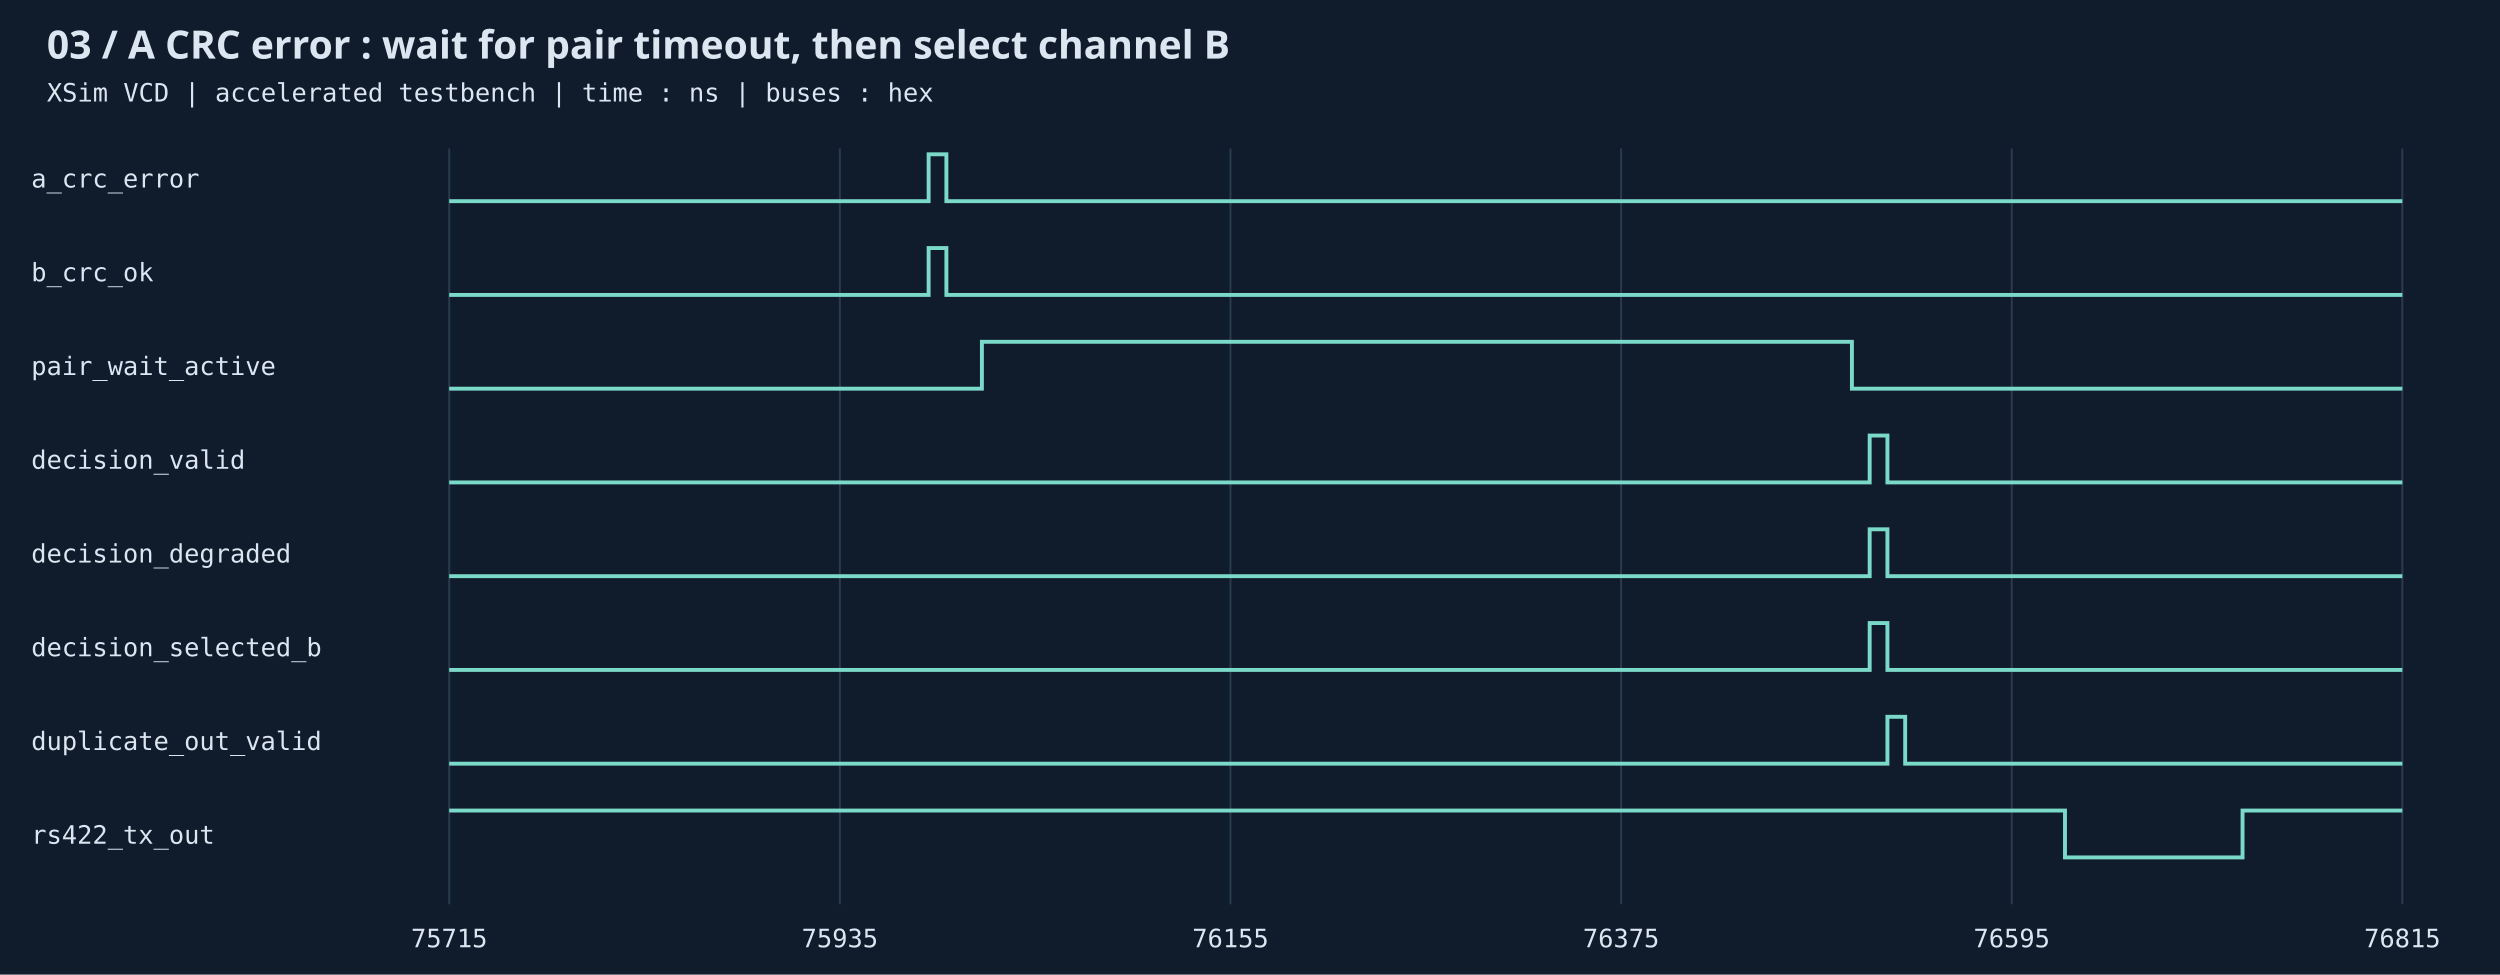
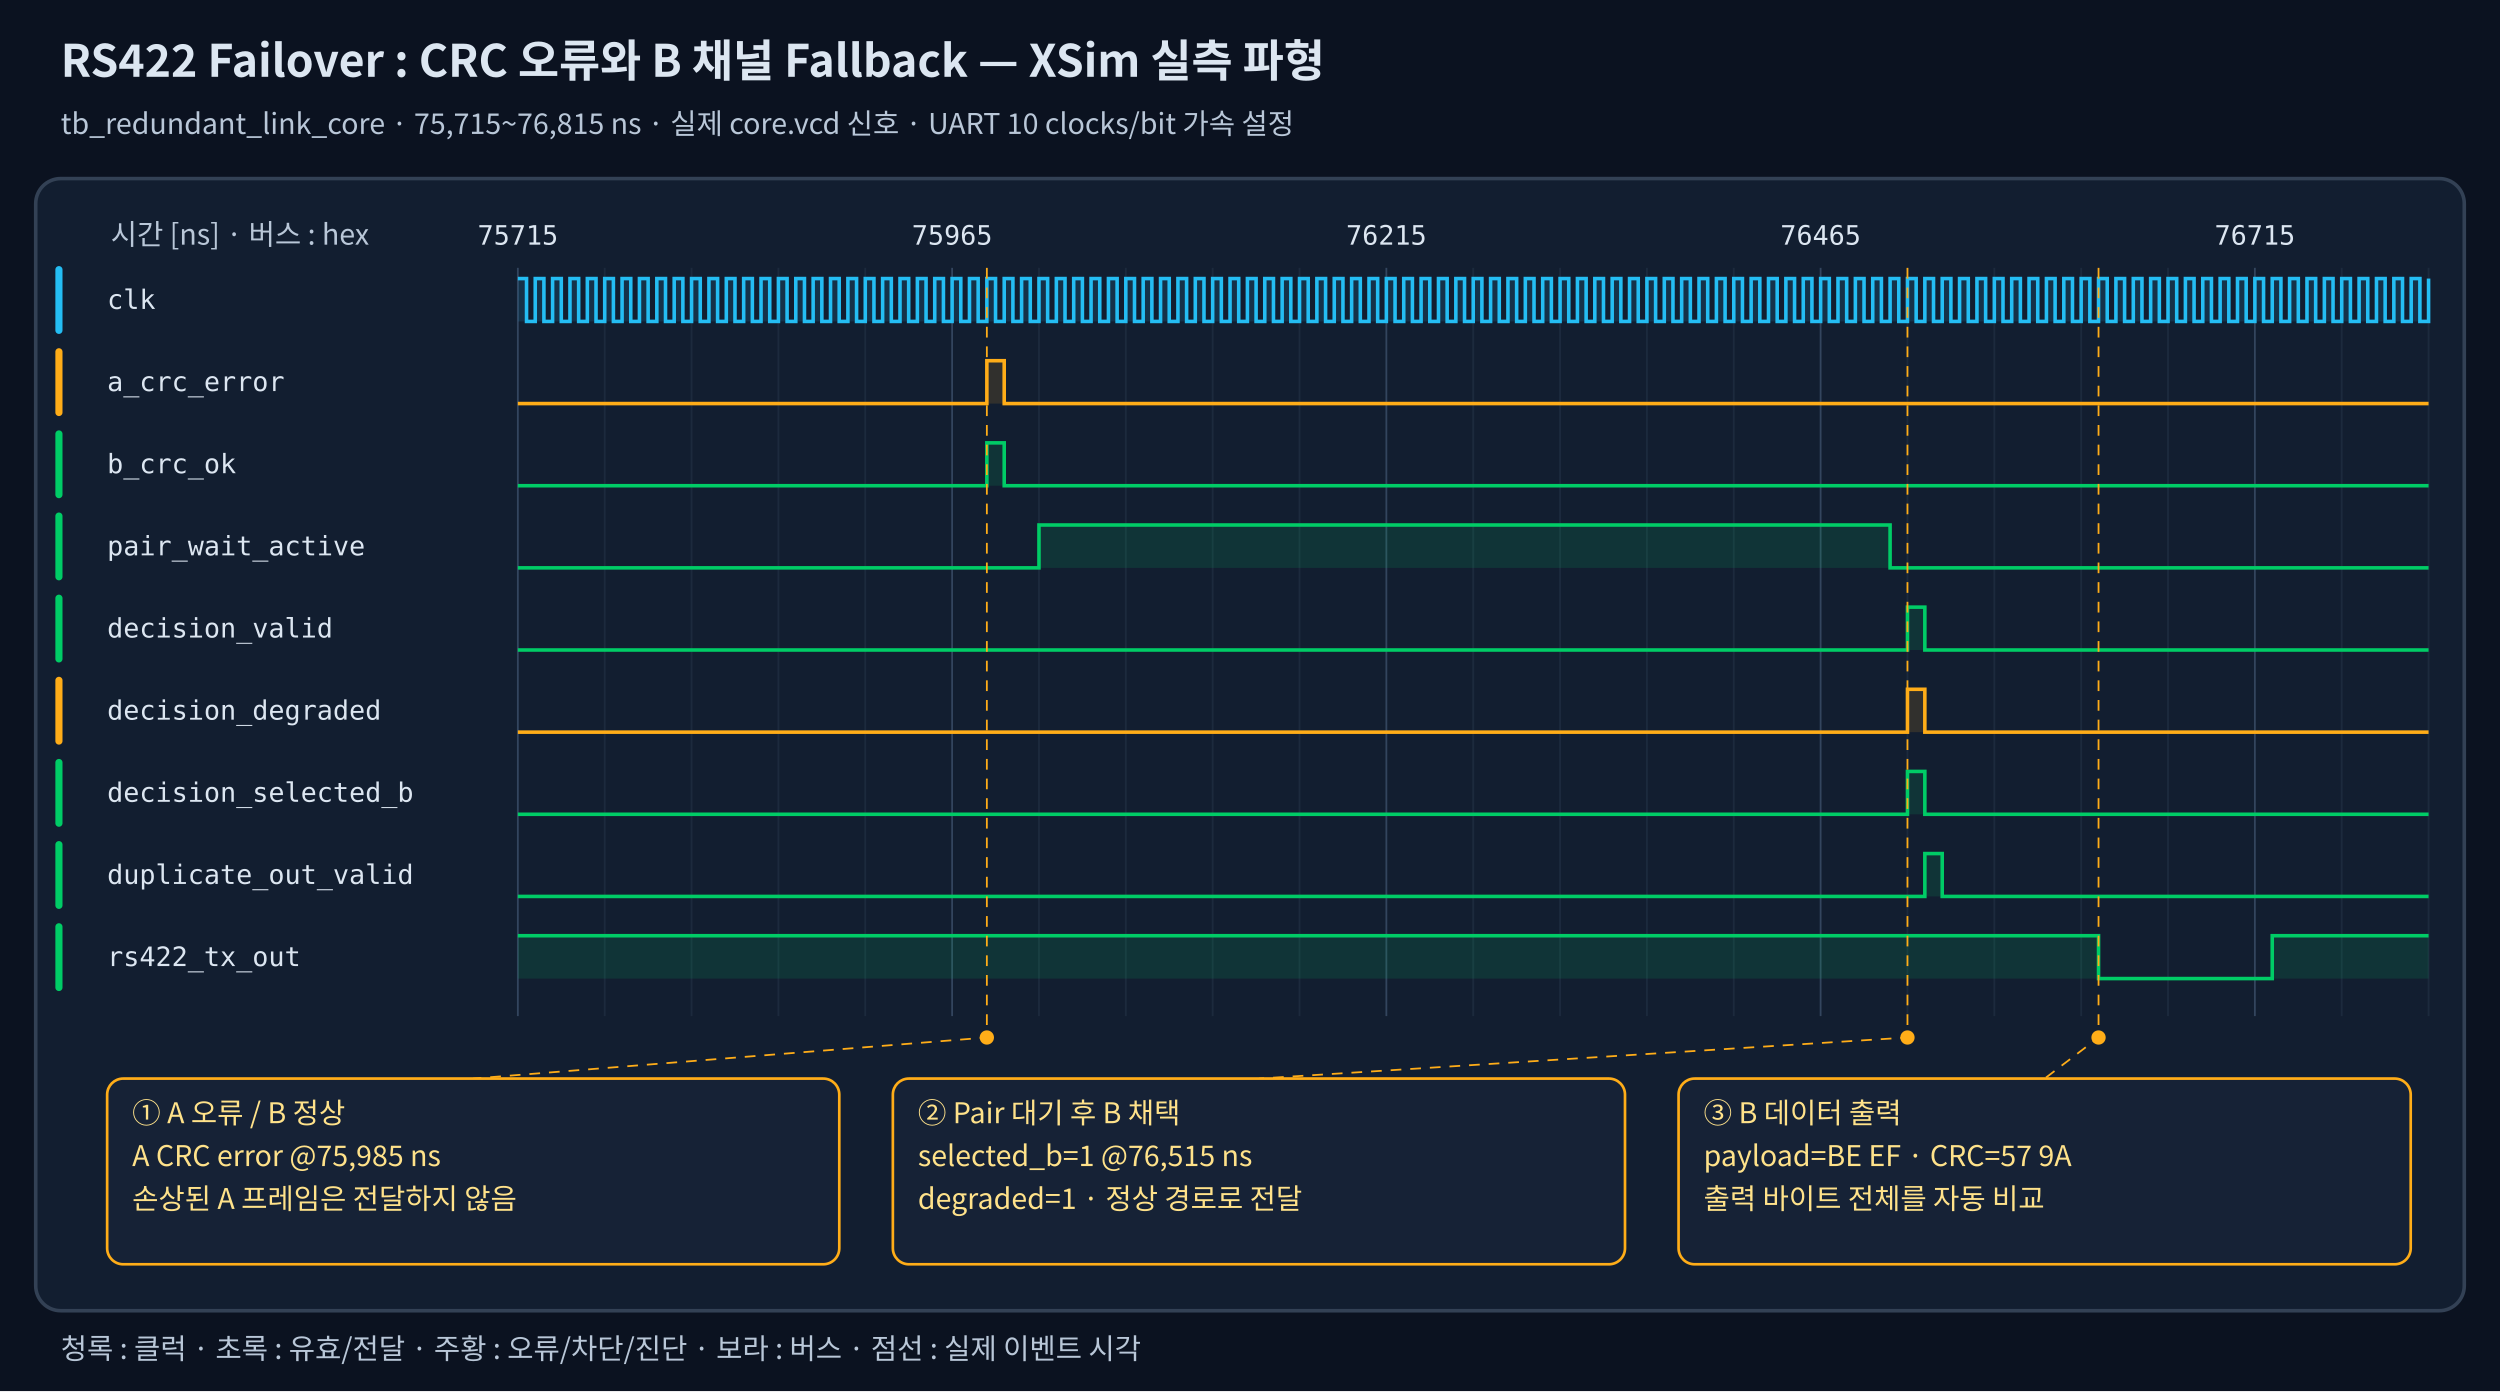
- <svg xmlns="http://www.w3.org/2000/svg" width="1280" height="499" viewBox="0 0 1280 499">
-   <rect width="100%" height="100%" fill="#101b2b" />
-   <style>text{font-family:monospace;fill:#dce6f1;font-size:13px}.title{font-family:sans-serif;font-size:20px;font-weight:bold}</style>
-   <text x="24" y="30" class="title">03 / A CRC error : wait for pair timeout, then select channel B</text>
-   <text x="24" y="52">XSim VCD | accelerated testbench | time : ns | buses : hex</text>
-   <path d="M230.0,76 V463" stroke="#293b50" />
-   <text x="230.0" y="485" text-anchor="middle">75715</text>
-   <path d="M430.0,76 V463" stroke="#293b50" />
-   <text x="430.0" y="485" text-anchor="middle">75935</text>
-   <path d="M630.0,76 V463" stroke="#293b50" />
-   <text x="630.0" y="485" text-anchor="middle">76155</text>
-   <path d="M830.0,76 V463" stroke="#293b50" />
-   <text x="830.0" y="485" text-anchor="middle">76375</text>
-   <path d="M1030.0,76 V463" stroke="#293b50" />
-   <text x="1030.0" y="485" text-anchor="middle">76595</text>
-   <path d="M1230.0,76 V463" stroke="#293b50" />
-   <text x="1230.0" y="485" text-anchor="middle">76815</text>
-   <text x="16" y="96">a_crc_error</text>
-   <path d="M230.00,103H475.45V79H484.55V103H1230.00V103" fill="none" stroke="#7bd9ca" stroke-width="2" />
-   <text x="16" y="144">b_crc_ok</text>
-   <path d="M230.00,151H475.45V127H484.55V151H1230.00V151" fill="none" stroke="#7bd9ca" stroke-width="2" />
-   <text x="16" y="192">pair_wait_active</text>
-   <path d="M230.00,199H502.73V175H948.18V199H1230.00V199" fill="none" stroke="#7bd9ca" stroke-width="2" />
-   <text x="16" y="240">decision_valid</text>
-   <path d="M230.00,247H957.27V223H966.36V247H1230.00V247" fill="none" stroke="#7bd9ca" stroke-width="2" />
-   <text x="16" y="288">decision_degraded</text>
-   <path d="M230.00,295H957.27V271H966.36V295H1230.00V295" fill="none" stroke="#7bd9ca" stroke-width="2" />
-   <text x="16" y="336">decision_selected_b</text>
-   <path d="M230.00,343H957.27V319H966.36V343H1230.00V343" fill="none" stroke="#7bd9ca" stroke-width="2" />
-   <text x="16" y="384">duplicate_out_valid</text>
-   <path d="M230.00,391H966.36V367H975.45V391H1230.00V391" fill="none" stroke="#7bd9ca" stroke-width="2" />
-   <text x="16" y="432">rs422_tx_out</text>
-   <path d="M230.00,415H1057.27V439H1148.18V415H1230.00V415" fill="none" stroke="#7bd9ca" stroke-width="2" />
+ <svg xmlns="http://www.w3.org/2000/svg" width="1400" height="779" viewBox="0 0 1400 779">
+   <rect width="100%" height="100%" fill="#0b1220" />
+   <style>text{font-family:"DejaVu Sans Mono",monospace;fill:#dce6f1;font-size:15px}.title,.note,.sub{font-family:"Noto Sans CJK KR",sans-serif}.title{font-size:25px;font-weight:bold}.note{fill:#ffe28a;font-size:16px}.sub{font-size:16px;fill:#b9c7d8}</style>
+   <text x="34" y="43" class="title">RS422 Failover : CRC 오류와 B 채널 Fallback — XSim 실측 파형</text>
+   <text x="34" y="75" class="sub">tb_redundant_link_core · 75,715~76,815 ns · 실제 core.vcd 신호 · UART 10 clocks/bit 가속 설정</text>
+   <rect x="20" y="100" width="1360" height="634" rx="14" fill="#121e30" stroke="#334155" stroke-width="2" />
+   <text x="62" y="137" class="sub">시간 [ns] · 버스 : hex</text>
+   <path d="M290.0,150 V569" stroke="#33455e" />
+   <text x="290.0" y="137" text-anchor="middle">75715</text>
+   <path d="M338.636,150 V569" stroke="#1c2a3d" />
+   <path d="M387.273,150 V569" stroke="#1c2a3d" />
+   <path d="M435.909,150 V569" stroke="#1c2a3d" />
+   <path d="M484.545,150 V569" stroke="#1c2a3d" />
+   <path d="M533.182,150 V569" stroke="#33455e" />
+   <text x="533.182" y="137" text-anchor="middle">75965</text>
+   <path d="M581.818,150 V569" stroke="#1c2a3d" />
+   <path d="M630.455,150 V569" stroke="#1c2a3d" />
+   <path d="M679.091,150 V569" stroke="#1c2a3d" />
+   <path d="M727.727,150 V569" stroke="#1c2a3d" />
+   <path d="M776.364,150 V569" stroke="#33455e" />
+   <text x="776.364" y="137" text-anchor="middle">76215</text>
+   <path d="M825.0,150 V569" stroke="#1c2a3d" />
+   <path d="M873.636,150 V569" stroke="#1c2a3d" />
+   <path d="M922.273,150 V569" stroke="#1c2a3d" />
+   <path d="M970.909,150 V569" stroke="#1c2a3d" />
+   <path d="M1019.545,150 V569" stroke="#33455e" />
+   <text x="1019.545" y="137" text-anchor="middle">76465</text>
+   <path d="M1068.182,150 V569" stroke="#1c2a3d" />
+   <path d="M1116.818,150 V569" stroke="#1c2a3d" />
+   <path d="M1165.455,150 V569" stroke="#1c2a3d" />
+   <path d="M1214.091,150 V569" stroke="#1c2a3d" />
+   <path d="M1262.727,150 V569" stroke="#33455e" />
+   <text x="1262.727" y="137" text-anchor="middle">76715</text>
+   <path d="M1311.364,150 V569" stroke="#1c2a3d" />
+   <path d="M1360.0,150 V569" stroke="#1c2a3d" />
+   <path d="M33,151 V185" stroke="#24bdf3" stroke-width="4" stroke-linecap="round" />
+   <text x="60" y="173">clk</text>
+   <rect x="290.0" y="156" width="4.864" height="24" fill="#24bdf3" opacity="0.13" />
+   <rect x="299.727" y="156" width="4.864" height="24" fill="#24bdf3" opacity="0.13" />
+   <rect x="309.455" y="156" width="4.864" height="24" fill="#24bdf3" opacity="0.13" />
+   <rect x="319.182" y="156" width="4.864" height="24" fill="#24bdf3" opacity="0.13" />
+   <rect x="328.909" y="156" width="4.864" height="24" fill="#24bdf3" opacity="0.13" />
+   <rect x="338.636" y="156" width="4.864" height="24" fill="#24bdf3" opacity="0.13" />
+   <rect x="348.364" y="156" width="4.864" height="24" fill="#24bdf3" opacity="0.13" />
+   <rect x="358.091" y="156" width="4.864" height="24" fill="#24bdf3" opacity="0.13" />
+   <rect x="367.818" y="156" width="4.864" height="24" fill="#24bdf3" opacity="0.13" />
+   <rect x="377.545" y="156" width="4.864" height="24" fill="#24bdf3" opacity="0.13" />
+   <rect x="387.273" y="156" width="4.864" height="24" fill="#24bdf3" opacity="0.13" />
+   <rect x="397.0" y="156" width="4.864" height="24" fill="#24bdf3" opacity="0.13" />
+   <rect x="406.727" y="156" width="4.864" height="24" fill="#24bdf3" opacity="0.13" />
+   <rect x="416.455" y="156" width="4.864" height="24" fill="#24bdf3" opacity="0.13" />
+   <rect x="426.182" y="156" width="4.864" height="24" fill="#24bdf3" opacity="0.13" />
+   <rect x="435.909" y="156" width="4.864" height="24" fill="#24bdf3" opacity="0.13" />
+   <rect x="445.636" y="156" width="4.864" height="24" fill="#24bdf3" opacity="0.13" />
+   <rect x="455.364" y="156" width="4.864" height="24" fill="#24bdf3" opacity="0.13" />
+   <rect x="465.091" y="156" width="4.864" height="24" fill="#24bdf3" opacity="0.13" />
+   <rect x="474.818" y="156" width="4.864" height="24" fill="#24bdf3" opacity="0.13" />
+   <rect x="484.545" y="156" width="4.864" height="24" fill="#24bdf3" opacity="0.13" />
+   <rect x="494.273" y="156" width="4.864" height="24" fill="#24bdf3" opacity="0.13" />
+   <rect x="504.0" y="156" width="4.864" height="24" fill="#24bdf3" opacity="0.13" />
+   <rect x="513.727" y="156" width="4.864" height="24" fill="#24bdf3" opacity="0.13" />
+   <rect x="523.455" y="156" width="4.864" height="24" fill="#24bdf3" opacity="0.13" />
+   <rect x="533.182" y="156" width="4.864" height="24" fill="#24bdf3" opacity="0.13" />
+   <rect x="542.909" y="156" width="4.864" height="24" fill="#24bdf3" opacity="0.13" />
+   <rect x="552.636" y="156" width="4.864" height="24" fill="#24bdf3" opacity="0.13" />
+   <rect x="562.364" y="156" width="4.864" height="24" fill="#24bdf3" opacity="0.13" />
+   <rect x="572.091" y="156" width="4.864" height="24" fill="#24bdf3" opacity="0.13" />
+   <rect x="581.818" y="156" width="4.864" height="24" fill="#24bdf3" opacity="0.13" />
+   <rect x="591.545" y="156" width="4.864" height="24" fill="#24bdf3" opacity="0.13" />
+   <rect x="601.273" y="156" width="4.864" height="24" fill="#24bdf3" opacity="0.13" />
+   <rect x="611.0" y="156" width="4.864" height="24" fill="#24bdf3" opacity="0.13" />
+   <rect x="620.727" y="156" width="4.864" height="24" fill="#24bdf3" opacity="0.13" />
+   <rect x="630.455" y="156" width="4.864" height="24" fill="#24bdf3" opacity="0.13" />
+   <rect x="640.182" y="156" width="4.864" height="24" fill="#24bdf3" opacity="0.13" />
+   <rect x="649.909" y="156" width="4.864" height="24" fill="#24bdf3" opacity="0.13" />
+   <rect x="659.636" y="156" width="4.864" height="24" fill="#24bdf3" opacity="0.13" />
+   <rect x="669.364" y="156" width="4.864" height="24" fill="#24bdf3" opacity="0.13" />
+   <rect x="679.091" y="156" width="4.864" height="24" fill="#24bdf3" opacity="0.13" />
+   <rect x="688.818" y="156" width="4.864" height="24" fill="#24bdf3" opacity="0.13" />
+   <rect x="698.545" y="156" width="4.864" height="24" fill="#24bdf3" opacity="0.13" />
+   <rect x="708.273" y="156" width="4.864" height="24" fill="#24bdf3" opacity="0.13" />
+   <rect x="718.0" y="156" width="4.864" height="24" fill="#24bdf3" opacity="0.13" />
+   <rect x="727.727" y="156" width="4.864" height="24" fill="#24bdf3" opacity="0.13" />
+   <rect x="737.455" y="156" width="4.864" height="24" fill="#24bdf3" opacity="0.13" />
+   <rect x="747.182" y="156" width="4.864" height="24" fill="#24bdf3" opacity="0.13" />
+   <rect x="756.909" y="156" width="4.864" height="24" fill="#24bdf3" opacity="0.13" />
+   <rect x="766.636" y="156" width="4.864" height="24" fill="#24bdf3" opacity="0.13" />
+   <rect x="776.364" y="156" width="4.864" height="24" fill="#24bdf3" opacity="0.13" />
+   <rect x="786.091" y="156" width="4.864" height="24" fill="#24bdf3" opacity="0.13" />
+   <rect x="795.818" y="156" width="4.864" height="24" fill="#24bdf3" opacity="0.13" />
+   <rect x="805.545" y="156" width="4.864" height="24" fill="#24bdf3" opacity="0.13" />
+   <rect x="815.273" y="156" width="4.864" height="24" fill="#24bdf3" opacity="0.13" />
+   <rect x="825.0" y="156" width="4.864" height="24" fill="#24bdf3" opacity="0.13" />
+   <rect x="834.727" y="156" width="4.864" height="24" fill="#24bdf3" opacity="0.13" />
+   <rect x="844.455" y="156" width="4.864" height="24" fill="#24bdf3" opacity="0.13" />
+   <rect x="854.182" y="156" width="4.864" height="24" fill="#24bdf3" opacity="0.13" />
+   <rect x="863.909" y="156" width="4.864" height="24" fill="#24bdf3" opacity="0.13" />
+   <rect x="873.636" y="156" width="4.864" height="24" fill="#24bdf3" opacity="0.13" />
+   <rect x="883.364" y="156" width="4.864" height="24" fill="#24bdf3" opacity="0.13" />
+   <rect x="893.091" y="156" width="4.864" height="24" fill="#24bdf3" opacity="0.13" />
+   <rect x="902.818" y="156" width="4.864" height="24" fill="#24bdf3" opacity="0.13" />
+   <rect x="912.545" y="156" width="4.864" height="24" fill="#24bdf3" opacity="0.13" />
+   <rect x="922.273" y="156" width="4.864" height="24" fill="#24bdf3" opacity="0.13" />
+   <rect x="932.0" y="156" width="4.864" height="24" fill="#24bdf3" opacity="0.13" />
+   <rect x="941.727" y="156" width="4.864" height="24" fill="#24bdf3" opacity="0.13" />
+   <rect x="951.455" y="156" width="4.864" height="24" fill="#24bdf3" opacity="0.13" />
+   <rect x="961.182" y="156" width="4.864" height="24" fill="#24bdf3" opacity="0.13" />
+   <rect x="970.909" y="156" width="4.864" height="24" fill="#24bdf3" opacity="0.13" />
+   <rect x="980.636" y="156" width="4.864" height="24" fill="#24bdf3" opacity="0.13" />
+   <rect x="990.364" y="156" width="4.864" height="24" fill="#24bdf3" opacity="0.13" />
+   <rect x="1000.091" y="156" width="4.864" height="24" fill="#24bdf3" opacity="0.13" />
+   <rect x="1009.818" y="156" width="4.864" height="24" fill="#24bdf3" opacity="0.13" />
+   <rect x="1019.545" y="156" width="4.864" height="24" fill="#24bdf3" opacity="0.13" />
+   <rect x="1029.273" y="156" width="4.864" height="24" fill="#24bdf3" opacity="0.13" />
+   <rect x="1039.0" y="156" width="4.864" height="24" fill="#24bdf3" opacity="0.13" />
+   <rect x="1048.727" y="156" width="4.864" height="24" fill="#24bdf3" opacity="0.13" />
+   <rect x="1058.455" y="156" width="4.864" height="24" fill="#24bdf3" opacity="0.13" />
+   <rect x="1068.182" y="156" width="4.864" height="24" fill="#24bdf3" opacity="0.13" />
+   <rect x="1077.909" y="156" width="4.864" height="24" fill="#24bdf3" opacity="0.13" />
+   <rect x="1087.636" y="156" width="4.864" height="24" fill="#24bdf3" opacity="0.13" />
+   <rect x="1097.364" y="156" width="4.864" height="24" fill="#24bdf3" opacity="0.13" />
+   <rect x="1107.091" y="156" width="4.864" height="24" fill="#24bdf3" opacity="0.13" />
+   <rect x="1116.818" y="156" width="4.864" height="24" fill="#24bdf3" opacity="0.13" />
+   <rect x="1126.545" y="156" width="4.864" height="24" fill="#24bdf3" opacity="0.13" />
+   <rect x="1136.273" y="156" width="4.864" height="24" fill="#24bdf3" opacity="0.13" />
+   <rect x="1146.0" y="156" width="4.864" height="24" fill="#24bdf3" opacity="0.13" />
+   <rect x="1155.727" y="156" width="4.864" height="24" fill="#24bdf3" opacity="0.13" />
+   <rect x="1165.455" y="156" width="4.864" height="24" fill="#24bdf3" opacity="0.13" />
+   <rect x="1175.182" y="156" width="4.864" height="24" fill="#24bdf3" opacity="0.13" />
+   <rect x="1184.909" y="156" width="4.864" height="24" fill="#24bdf3" opacity="0.13" />
+   <rect x="1194.636" y="156" width="4.864" height="24" fill="#24bdf3" opacity="0.13" />
+   <rect x="1204.364" y="156" width="4.864" height="24" fill="#24bdf3" opacity="0.13" />
+   <rect x="1214.091" y="156" width="4.864" height="24" fill="#24bdf3" opacity="0.13" />
+   <rect x="1223.818" y="156" width="4.864" height="24" fill="#24bdf3" opacity="0.13" />
+   <rect x="1233.545" y="156" width="4.864" height="24" fill="#24bdf3" opacity="0.13" />
+   <rect x="1243.273" y="156" width="4.864" height="24" fill="#24bdf3" opacity="0.13" />
+   <rect x="1253.0" y="156" width="4.864" height="24" fill="#24bdf3" opacity="0.13" />
+   <rect x="1262.727" y="156" width="4.864" height="24" fill="#24bdf3" opacity="0.13" />
+   <rect x="1272.455" y="156" width="4.864" height="24" fill="#24bdf3" opacity="0.13" />
+   <rect x="1282.182" y="156" width="4.864" height="24" fill="#24bdf3" opacity="0.13" />
+   <rect x="1291.909" y="156" width="4.864" height="24" fill="#24bdf3" opacity="0.13" />
+   <rect x="1301.636" y="156" width="4.864" height="24" fill="#24bdf3" opacity="0.13" />
+   <rect x="1311.364" y="156" width="4.864" height="24" fill="#24bdf3" opacity="0.13" />
+   <rect x="1321.091" y="156" width="4.864" height="24" fill="#24bdf3" opacity="0.13" />
+   <rect x="1330.818" y="156" width="4.864" height="24" fill="#24bdf3" opacity="0.13" />
+   <rect x="1340.545" y="156" width="4.864" height="24" fill="#24bdf3" opacity="0.13" />
+   <rect x="1350.273" y="156" width="4.864" height="24" fill="#24bdf3" opacity="0.13" />
+   <path d="M290.00,156H294.86V180H299.73V156H304.59V180H309.45V156H314.32V180H319.18V156H324.05V180H328.91V156H333.77V180H338.64V156H343.50V180H348.36V156H353.23V180H358.09V156H362.95V180H367.82V156H372.68V180H377.55V156H382.41V180H387.27V156H392.14V180H397.00V156H401.86V180H406.73V156H411.59V180H416.45V156H421.32V180H426.18V156H431.05V180H435.91V156H440.77V180H445.64V156H450.50V180H455.36V156H460.23V180H465.09V156H469.95V180H474.82V156H479.68V180H484.55V156H489.41V180H494.27V156H499.14V180H504.00V156H508.86V180H513.73V156H518.59V180H523.45V156H528.32V180H533.18V156H538.05V180H542.91V156H547.77V180H552.64V156H557.50V180H562.36V156H567.23V180H572.09V156H576.95V180H581.82V156H586.68V180H591.55V156H596.41V180H601.27V156H606.14V180H611.00V156H615.86V180H620.73V156H625.59V180H630.45V156H635.32V180H640.18V156H645.05V180H649.91V156H654.77V180H659.64V156H664.50V180H669.36V156H674.23V180H679.09V156H683.95V180H688.82V156H693.68V180H698.55V156H703.41V180H708.27V156H713.14V180H718.00V156H722.86V180H727.73V156H732.59V180H737.45V156H742.32V180H747.18V156H752.05V180H756.91V156H761.77V180H766.64V156H771.50V180H776.36V156H781.23V180H786.09V156H790.95V180H795.82V156H800.68V180H805.55V156H810.41V180H815.27V156H820.14V180H825.00V156H829.86V180H834.73V156H839.59V180H844.45V156H849.32V180H854.18V156H859.05V180H863.91V156H868.77V180H873.64V156H878.50V180H883.36V156H888.23V180H893.09V156H897.95V180H902.82V156H907.68V180H912.55V156H917.41V180H922.27V156H927.14V180H932.00V156H936.86V180H941.73V156H946.59V180H951.45V156H956.32V180H961.18V156H966.05V180H970.91V156H975.77V180H980.64V156H985.50V180H990.36V156H995.23V180H1000.09V156H1004.95V180H1009.82V156H1014.68V180H1019.55V156H1024.41V180H1029.27V156H1034.14V180H1039.00V156H1043.86V180H1048.73V156H1053.59V180H1058.45V156H1063.32V180H1068.18V156H1073.05V180H1077.91V156H1082.77V180H1087.64V156H1092.50V180H1097.36V156H1102.23V180H1107.09V156H1111.95V180H1116.82V156H1121.68V180H1126.55V156H1131.41V180H1136.27V156H1141.14V180H1146.00V156H1150.86V180H1155.73V156H1160.59V180H1165.45V156H1170.32V180H1175.18V156H1180.05V180H1184.91V156H1189.77V180H1194.64V156H1199.50V180H1204.36V156H1209.23V180H1214.09V156H1218.95V180H1223.82V156H1228.68V180H1233.55V156H1238.41V180H1243.27V156H1248.14V180H1253.00V156H1257.86V180H1262.73V156H1267.59V180H1272.45V156H1277.32V180H1282.18V156H1287.05V180H1291.91V156H1296.77V180H1301.64V156H1306.50V180H1311.36V156H1316.23V180H1321.09V156H1325.95V180H1330.82V156H1335.68V180H1340.55V156H1345.41V180H1350.27V156H1355.14V180H1360.00V156" fill="none" stroke="#24bdf3" stroke-width="2" />
+   <path d="M33,197 V231" stroke="#ffad18" stroke-width="4" stroke-linecap="round" />
+   <text x="60" y="219">a_crc_error</text>
+   <rect x="552.636" y="202" width="9.727" height="24" fill="#ffad18" opacity="0.13" />
+   <path d="M290.00,226H552.64V202H562.36V226H1360.00V226" fill="none" stroke="#ffad18" stroke-width="2" />
+   <path d="M33,243 V277" stroke="#00cc66" stroke-width="4" stroke-linecap="round" />
+   <text x="60" y="265">b_crc_ok</text>
+   <rect x="552.636" y="248" width="9.727" height="24" fill="#00cc66" opacity="0.13" />
+   <path d="M290.00,272H552.64V248H562.36V272H1360.00V272" fill="none" stroke="#00cc66" stroke-width="2" />
+   <path d="M33,289 V323" stroke="#00cc66" stroke-width="4" stroke-linecap="round" />
+   <text x="60" y="311">pair_wait_active</text>
+   <rect x="581.818" y="294" width="476.636" height="24" fill="#00cc66" opacity="0.13" />
+   <path d="M290.00,318H581.82V294H1058.45V318H1360.00V318" fill="none" stroke="#00cc66" stroke-width="2" />
+   <path d="M33,335 V369" stroke="#00cc66" stroke-width="4" stroke-linecap="round" />
+   <text x="60" y="357">decision_valid</text>
+   <rect x="1068.182" y="340" width="9.727" height="24" fill="#00cc66" opacity="0.13" />
+   <path d="M290.00,364H1068.18V340H1077.91V364H1360.00V364" fill="none" stroke="#00cc66" stroke-width="2" />
+   <path d="M33,381 V415" stroke="#ffad18" stroke-width="4" stroke-linecap="round" />
+   <text x="60" y="403">decision_degraded</text>
+   <rect x="1068.182" y="386" width="9.727" height="24" fill="#ffad18" opacity="0.13" />
+   <path d="M290.00,410H1068.18V386H1077.91V410H1360.00V410" fill="none" stroke="#ffad18" stroke-width="2" />
+   <path d="M33,427 V461" stroke="#00cc66" stroke-width="4" stroke-linecap="round" />
+   <text x="60" y="449">decision_selected_b</text>
+   <rect x="1068.182" y="432" width="9.727" height="24" fill="#00cc66" opacity="0.13" />
+   <path d="M290.00,456H1068.18V432H1077.91V456H1360.00V456" fill="none" stroke="#00cc66" stroke-width="2" />
+   <path d="M33,473 V507" stroke="#00cc66" stroke-width="4" stroke-linecap="round" />
+   <text x="60" y="495">duplicate_out_valid</text>
+   <rect x="1077.909" y="478" width="9.727" height="24" fill="#00cc66" opacity="0.13" />
+   <path d="M290.00,502H1077.91V478H1087.64V502H1360.00V502" fill="none" stroke="#00cc66" stroke-width="2" />
+   <path d="M33,519 V553" stroke="#00cc66" stroke-width="4" stroke-linecap="round" />
+   <text x="60" y="541">rs422_tx_out</text>
+   <rect x="290.0" y="524" width="885.182" height="24" fill="#00cc66" opacity="0.13" />
+   <rect x="1272.455" y="524" width="87.545" height="24" fill="#00cc66" opacity="0.13" />
+   <path d="M290.00,524H1175.18V548H1272.45V524H1360.00V524" fill="none" stroke="#00cc66" stroke-width="2" />
+   <path d="M552.636,150 V581 L265.0,604" stroke="#ffad18" stroke-dasharray="6 5" fill="none" />
+   <circle cx="552.636" cy="581" r="4" fill="#ffad18" />
+   <rect x="60" y="604" width="410" height="104" rx="9" fill="#162236" stroke="#ffad18" stroke-width="1.5" />
+   <text x="74" y="629" class="note">① A 오류 / B 정상</text>
+   <text x="74" y="653" class="note">A CRC error @75,985 ns</text>
+   <text x="74" y="677" class="note">손상된 A 프레임은 전달하지 않음</text>
+   <path d="M1068.182,150 V581 L705.0,604" stroke="#ffad18" stroke-dasharray="6 5" fill="none" />
+   <circle cx="1068.182" cy="581" r="4" fill="#ffad18" />
+   <rect x="500" y="604" width="410" height="104" rx="9" fill="#162236" stroke="#ffad18" stroke-width="1.5" />
+   <text x="514" y="629" class="note">② Pair 대기 후 B 채택</text>
+   <text x="514" y="653" class="note">selected_b=1 @76,515 ns</text>
+   <text x="514" y="677" class="note">degraded=1 · 정상 경로로 전달</text>
+   <path d="M1175.182,150 V581 L1145.0,604" stroke="#ffad18" stroke-dasharray="6 5" fill="none" />
+   <circle cx="1175.182" cy="581" r="4" fill="#ffad18" />
+   <rect x="940" y="604" width="410" height="104" rx="9" fill="#162236" stroke="#ffad18" stroke-width="1.5" />
+   <text x="954" y="629" class="note">③ B 데이터 출력</text>
+   <text x="954" y="653" class="note">payload=BE EF · CRC=57 9A</text>
+   <text x="954" y="677" class="note">출력 바이트 전체를 자동 비교</text>
+   <text x="34" y="761" class="sub">청록 : 클럭 · 초록 : 유효/전달 · 주황 : 오류/차단/진단 · 보라 : 버스 · 점선 : 실제 이벤트 시각</text>
</svg>
